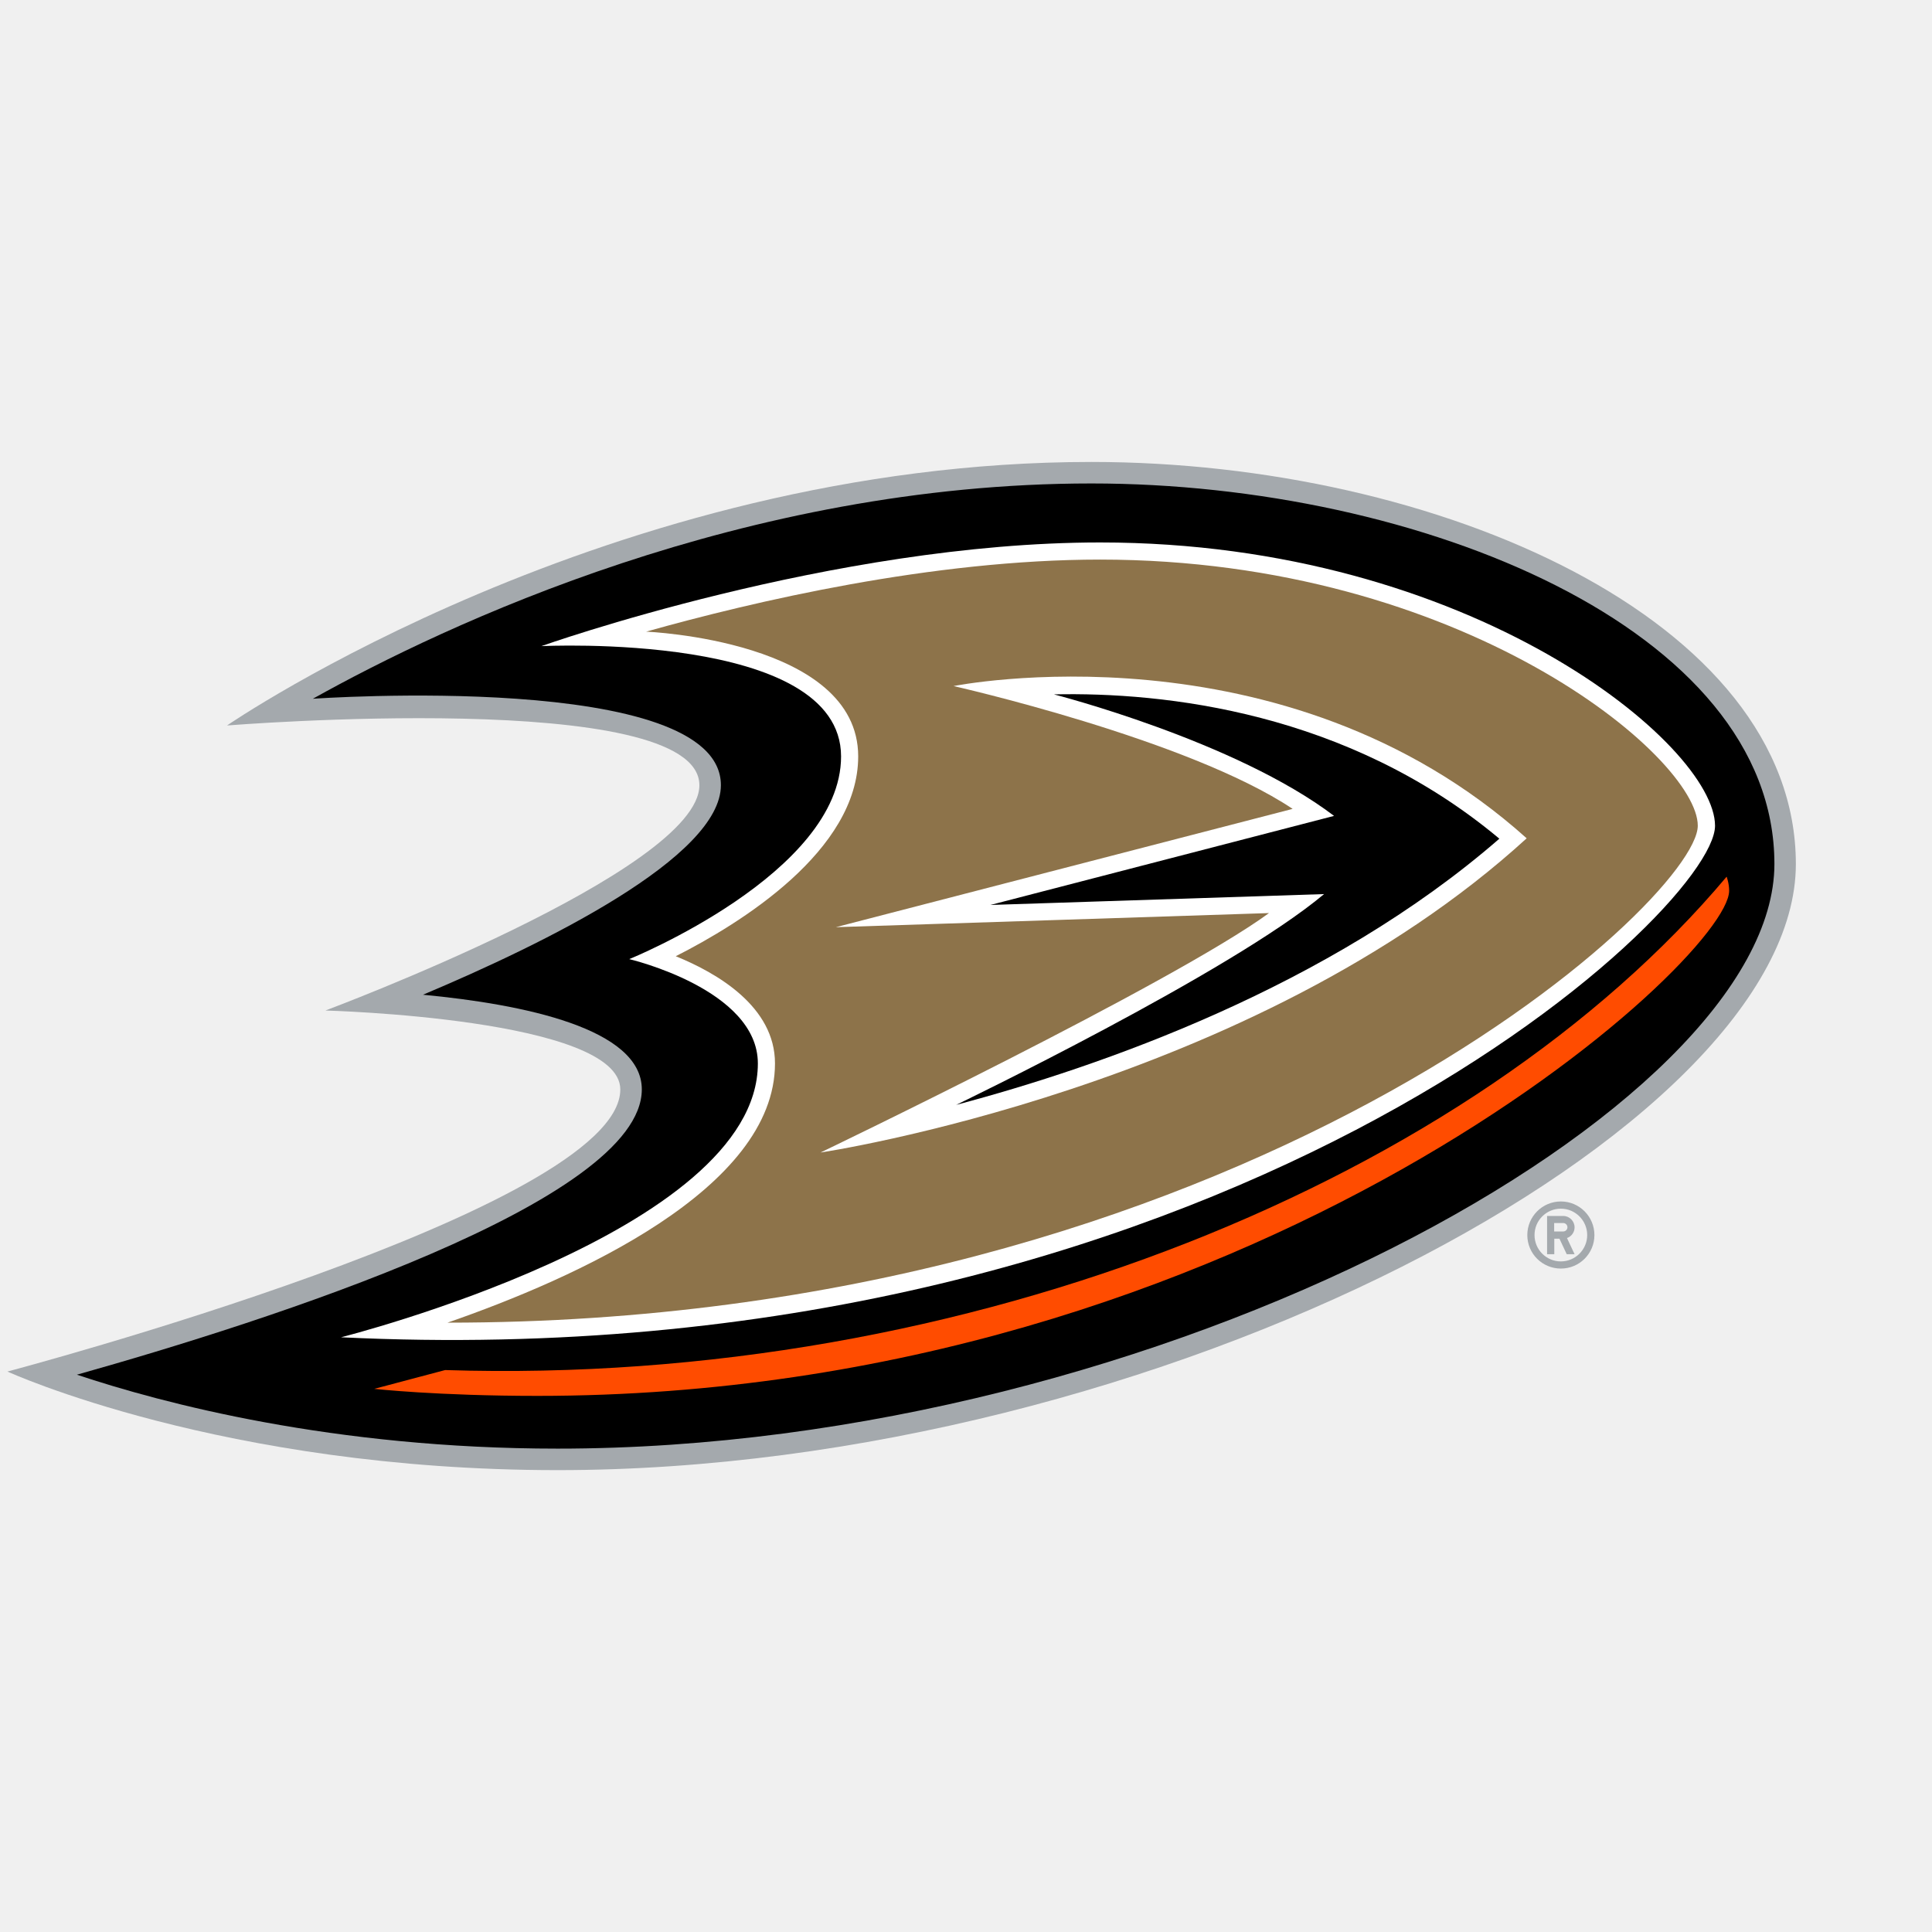
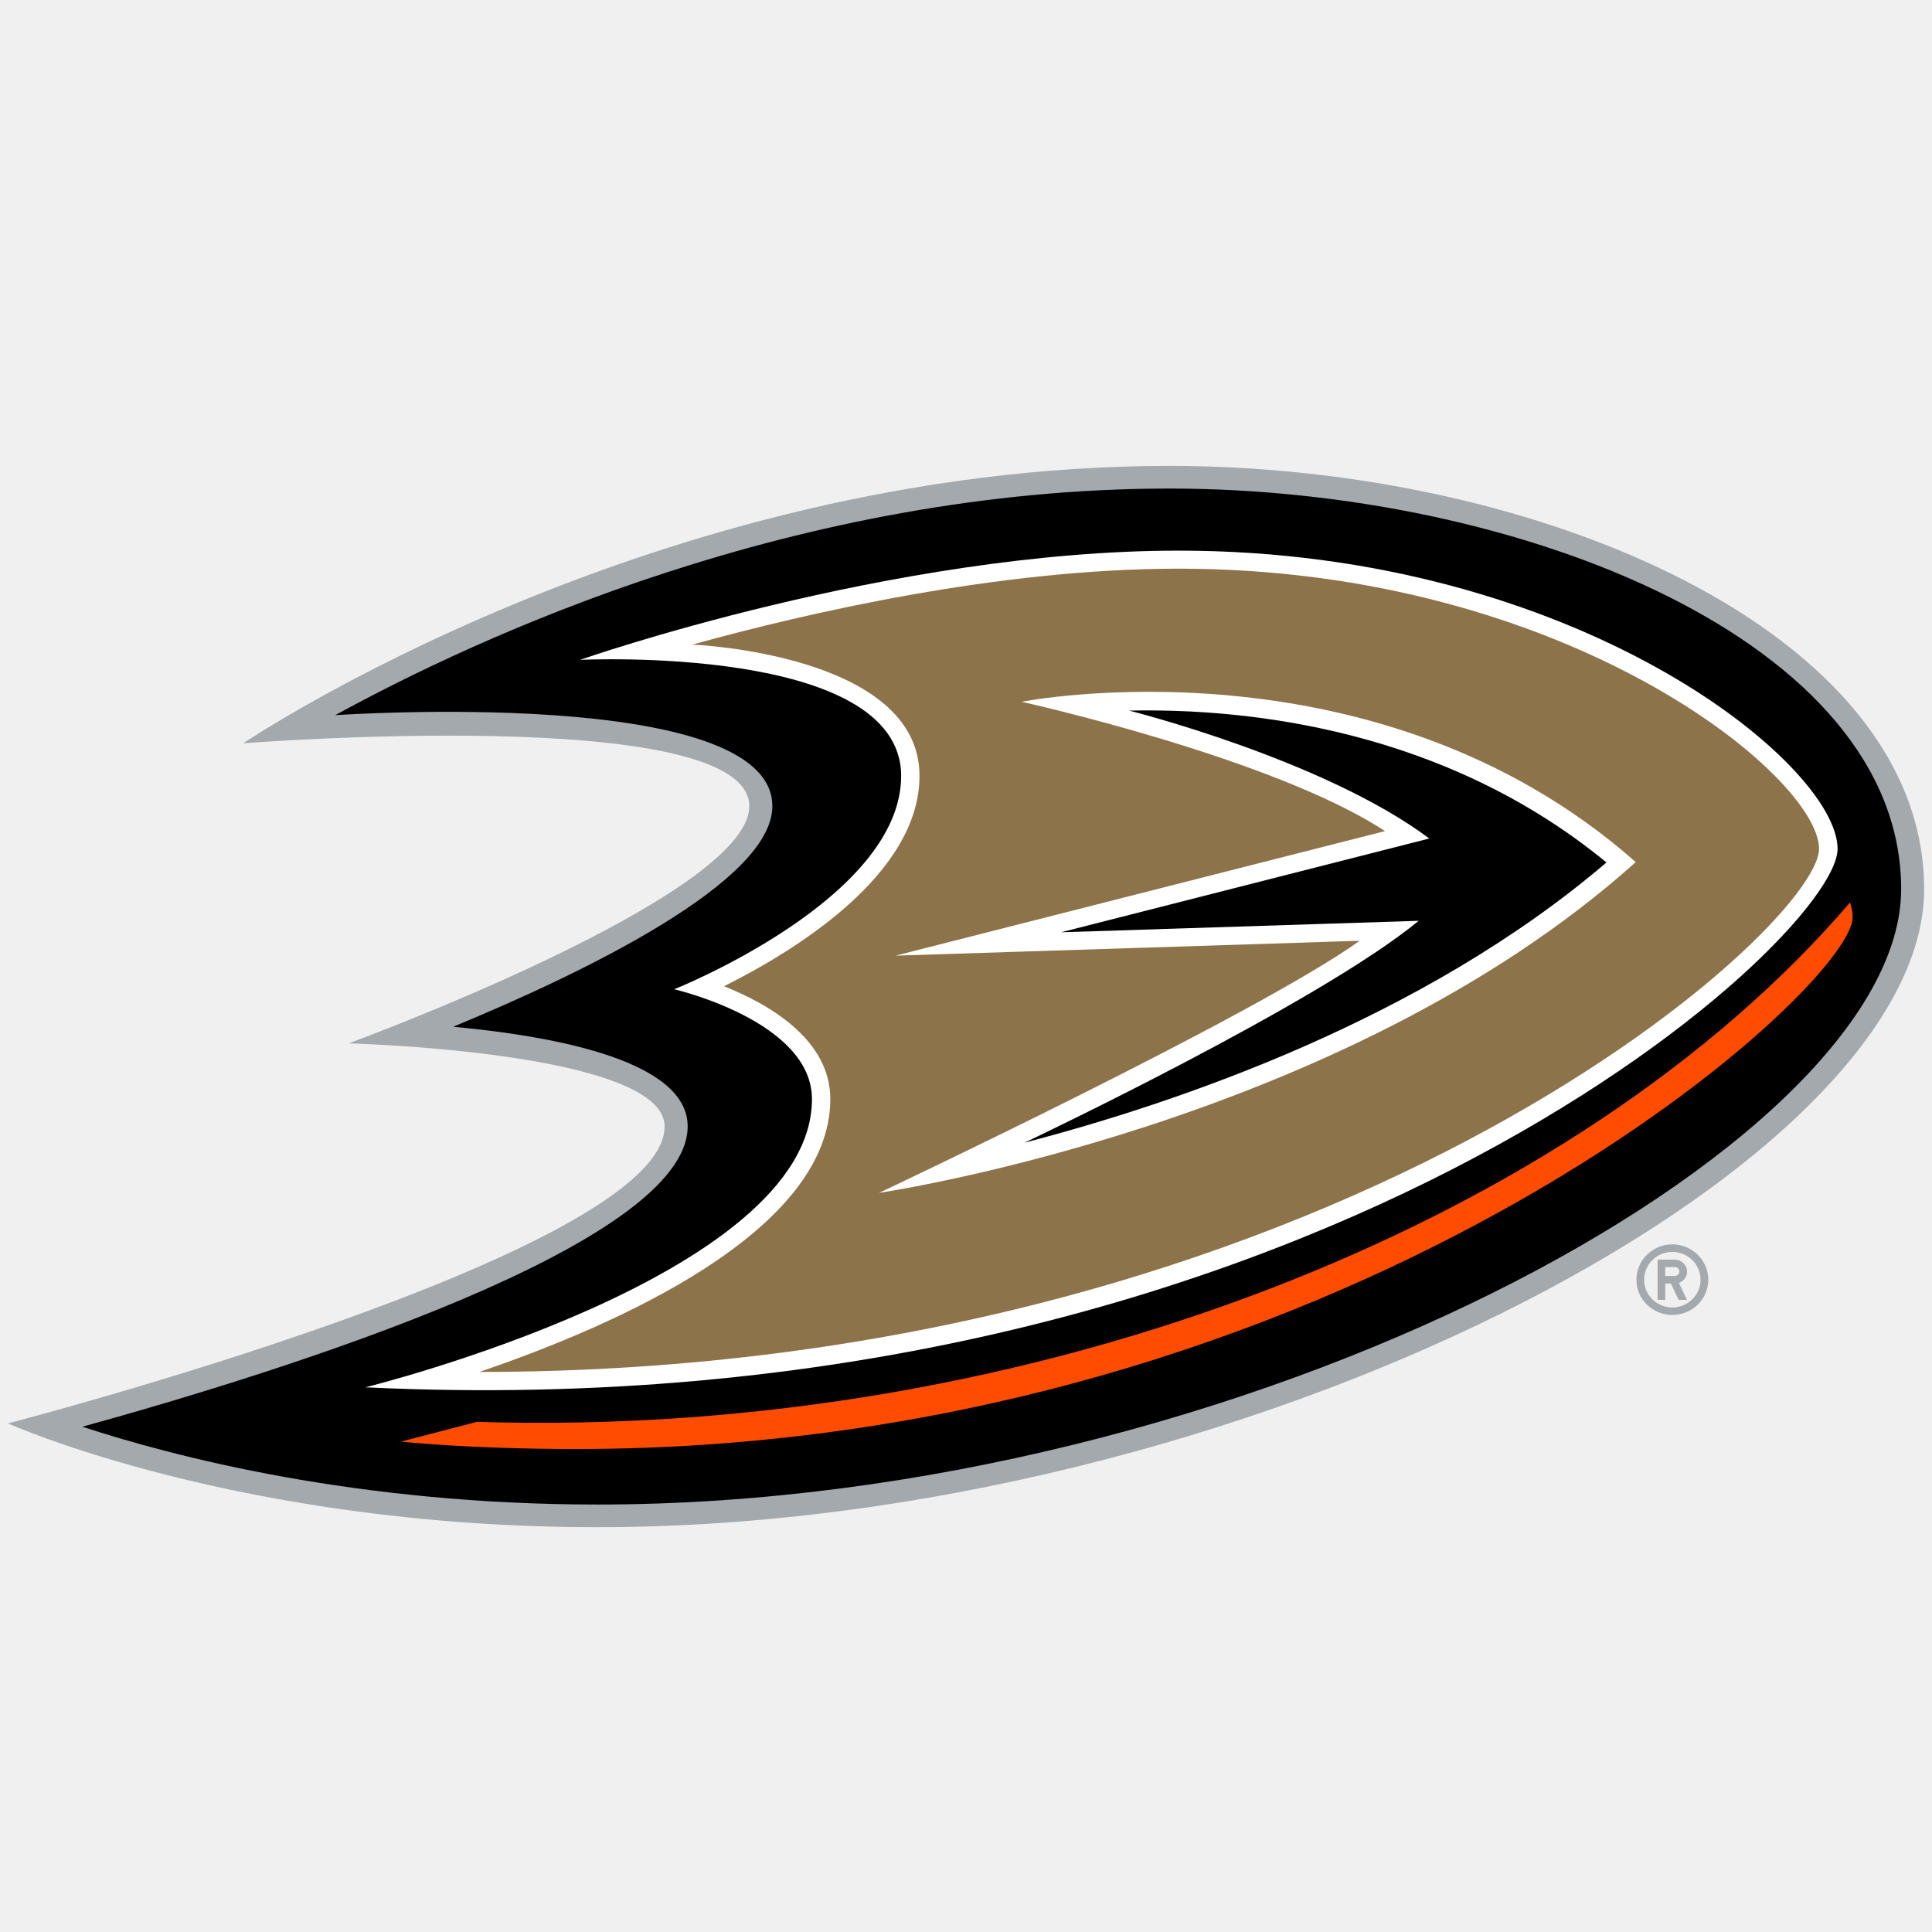
<svg xmlns="http://www.w3.org/2000/svg" width="30px" height="30px" viewBox="0 0 30 30" version="1.1">
  <defs />
  <g id="Page-1" stroke="none" stroke-width="1" fill="none" fill-rule="evenodd">
-     <g id="Artboard-Copy">
-       <g id="ducks" transform="translate(0, 6.5)">
-         <g id="Page-1">
-           <g id="Artboard">
-             <g id="ducks" transform="translate(0, 0.318182)">
-               <g id="Group">
-                 <g id="Shape" fill="#A4A9AD">
-                   <path d="M16.948,0.355 C9.474,0.355 3.525,4.447 3.525,4.447 C3.525,4.447 10.86,3.856 10.86,5.375 C10.86,6.706 5.053,8.873 5.053,8.873 C5.053,8.873 9.632,8.993 9.632,10.099 C9.632,11.966 0.115,14.479 0.115,14.479 C0.115,14.479 3.45,16.01 8.659,16.01 C17.987,16.01 27.886,10.721 27.886,6.599 C27.886,2.802 22.317,0.355 16.948,0.355 L16.948,0.355 L16.948,0.355 Z" />
-                   <path d="M24.45,12.657 L24.332,12.406 C24.402,12.382 24.45,12.316 24.45,12.24 C24.45,12.143 24.37,12.063 24.274,12.063 L24.023,12.063 L24.023,12.657 L24.135,12.657 L24.135,12.416 L24.215,12.416 L24.328,12.657 L24.45,12.657 L24.45,12.657 L24.45,12.657 Z M24.274,12.304 L24.133,12.304 L24.133,12.173 L24.274,12.173 C24.309,12.173 24.339,12.202 24.339,12.239 C24.339,12.275 24.309,12.304 24.274,12.304 L24.274,12.304 L24.274,12.304 Z" />
-                   <path d="M24.758,12.36 C24.758,12.072 24.525,11.838 24.237,11.838 C23.949,11.838 23.716,12.072 23.716,12.36 C23.716,12.648 23.949,12.88 24.237,12.88 C24.525,12.88 24.758,12.648 24.758,12.36 L24.758,12.36 L24.758,12.36 Z M23.828,12.36 C23.828,12.134 24.01,11.95 24.237,11.95 C24.462,11.95 24.646,12.134 24.646,12.36 C24.646,12.585 24.462,12.769 24.237,12.769 C24.01,12.769 23.828,12.585 23.828,12.36 L23.828,12.36 L23.828,12.36 Z" />
+     <g id="ducks">
+       <g transform="translate(0, 6)" id="Page-1">
+         <g>
+           <g id="Artboard-Copy">
+             <g id="ducks" transform="translate(0, 0.526316)">
+               <g id="Page-1">
+                 <g id="Artboard">
+                   <g id="ducks" transform="translate(0, 0.334928)">
+                     <g id="Group">
+                       <g id="Shape" fill="#A4A9AD">
+                         <path d="M18.159,0.373 C10.151,0.373 3.776,4.681 3.776,4.681 C3.776,4.681 11.635,4.059 11.635,5.658 C11.635,7.059 5.414,9.34 5.414,9.34 C5.414,9.34 10.32,9.467 10.32,10.631 C10.32,12.596 0.124,15.241 0.124,15.241 C0.124,15.241 3.696,16.853 9.277,16.853 C19.272,16.853 29.878,11.285 29.878,6.946 C29.878,2.95 23.911,0.373 18.159,0.373 L18.159,0.373 L18.159,0.373 Z" />
+                         <path d="M26.196,13.323 L26.07,13.059 C26.145,13.033 26.196,12.965 26.196,12.884 C26.196,12.782 26.111,12.698 26.007,12.698 L25.739,12.698 L25.739,13.323 L25.858,13.323 L25.858,13.069 L25.945,13.069 L26.066,13.323 L26.196,13.323 L26.196,13.323 L26.196,13.323 Z M26.007,12.952 L25.857,12.952 L25.857,12.814 L26.007,12.814 C26.045,12.814 26.078,12.844 26.078,12.883 C26.078,12.922 26.045,12.952 26.007,12.952 L26.007,12.952 L26.007,12.952 Z" />
+                         <path d="M26.526,13.011 C26.526,12.708 26.276,12.461 25.968,12.461 C25.66,12.461 25.41,12.708 25.41,13.011 C25.41,13.313 25.66,13.557 25.968,13.557 C26.276,13.557 26.526,13.313 26.526,13.011 L26.526,13.011 L26.526,13.011 Z M25.53,13.011 C25.53,12.772 25.725,12.578 25.968,12.578 C26.209,12.578 26.406,12.772 26.406,13.011 C26.406,13.247 26.209,13.441 25.968,13.441 C25.725,13.441 25.53,13.247 25.53,13.011 L25.53,13.011 L25.53,13.011 Z" />
+                       </g>
+                       <path d="M18.159,0.725 C12.376,0.725 7.413,3.033 5.205,4.244 C5.205,4.244 11.993,3.775 11.993,5.657 C11.993,6.83 9.075,8.239 7.037,9.082 C8.712,9.238 10.678,9.634 10.678,10.629 C10.678,12.462 4.429,14.423 1.279,15.293 C2.701,15.759 5.543,16.501 9.277,16.501 C19.32,16.501 29.521,10.941 29.521,6.944 C29.52,3.102 23.622,0.725 18.159,0.725 L18.159,0.725 L18.159,0.725 Z" id="Shape" fill="#000000" />
+                       <path d="M7.406,15.217 L6.226,15.524 C6.226,15.524 7.281,15.639 8.941,15.639 C20.856,15.639 28.767,8.516 28.767,7.382 C28.767,7.257 28.726,7.153 28.726,7.153 C24.504,12.088 16.118,15.491 7.406,15.217 L7.406,15.217 L7.406,15.217 Z" id="Shape" fill="#FF4C00" />
+                       <path d="M18.302,1.689 C13.853,1.689 9.007,3.385 9.007,3.385 C9.007,3.385 13.993,3.139 13.993,5.188 C13.993,7.098 10.469,8.5 10.469,8.5 C10.469,8.5 12.608,8.993 12.608,10.206 C12.608,12.967 5.674,14.681 5.674,14.681 C20.223,15.375 28.534,7.733 28.534,6.32 C28.534,5.005 24.485,1.689 18.302,1.689 L18.302,1.689 L18.302,1.689 Z" id="Shape" fill="#FFFFFF" />
+                       <path d="M18.302,1.969 C15.513,1.969 12.54,2.653 10.75,3.148 C10.75,3.148 14.278,3.289 14.278,5.186 C14.278,6.731 12.31,7.921 11.242,8.453 C11.939,8.73 12.893,9.28 12.893,10.204 C12.893,12.26 9.562,13.72 7.445,14.442 C20.637,14.442 28.246,7.552 28.246,6.319 C28.246,5.2 24.34,1.969 18.302,1.969 L18.302,1.969 L18.302,1.969 Z" id="Shape" fill="#8D734A" />
+                       <path d="M15.865,4.036 C15.865,4.036 19.763,4.9 21.506,6.044 L13.906,7.978 L21.113,7.747 C19.506,8.901 13.651,11.661 13.651,11.661 C13.651,11.661 20.849,10.609 25.4,6.525 C21.35,2.951 15.865,4.036 15.865,4.036 L15.865,4.036 L15.865,4.036 Z" id="Shape" fill="#FFFFFF" />
+                       <path d="M17.533,4.173 C17.533,4.173 20.549,4.929 22.194,6.159 L16.477,7.615 L22.029,7.437 C20.477,8.719 15.909,10.882 15.909,10.882 C18.312,10.256 22.108,8.956 24.945,6.531 C22.418,4.454 19.363,4.134 17.533,4.173 L17.533,4.173 L17.533,4.173 Z" id="Shape" fill="#000000" />
+                     </g>
+                   </g>
                </g>
-                 <path d="M16.948,0.689 C11.551,0.689 6.919,2.881 4.858,4.032 C4.858,4.032 11.194,3.586 11.194,5.374 C11.194,6.488 8.47,7.827 6.568,8.628 C8.131,8.776 9.966,9.153 9.966,10.098 C9.966,11.839 4.134,13.702 1.194,14.528 C2.521,14.971 5.173,15.676 8.659,15.676 C18.032,15.676 27.553,10.394 27.553,6.597 C27.552,2.947 22.047,0.689 16.948,0.689 L16.948,0.689 L16.948,0.689 Z" id="Shape" fill="#000000" />
-                 <path d="M6.912,14.456 L5.811,14.748 C5.811,14.748 6.796,14.857 8.345,14.857 C19.465,14.857 26.85,8.09 26.85,7.013 C26.85,6.895 26.811,6.795 26.811,6.795 C22.87,11.483 15.043,14.716 6.912,14.456 L6.912,14.456 L6.912,14.456 Z" id="Shape" fill="#FF4C00" />
-                 <path d="M17.082,1.605 C12.93,1.605 8.406,3.215 8.406,3.215 C8.406,3.215 13.06,2.982 13.06,4.928 C13.06,6.743 9.771,8.075 9.771,8.075 C9.771,8.075 11.768,8.543 11.768,9.695 C11.768,12.319 5.296,13.947 5.296,13.947 C18.875,14.606 26.631,7.346 26.631,6.004 C26.631,4.755 22.853,1.605 17.082,1.605 L17.082,1.605 L17.082,1.605 Z" id="Shape" fill="#FFFFFF" />
-                 <path d="M17.082,1.871 C14.479,1.871 11.704,2.52 10.033,2.99 C10.033,2.99 13.326,3.124 13.326,4.927 C13.326,6.394 11.49,7.525 10.493,8.03 C11.143,8.294 12.034,8.816 12.034,9.694 C12.034,11.647 8.925,13.034 6.949,13.72 C19.261,13.72 26.363,7.174 26.363,6.003 C26.363,4.94 22.718,1.871 17.082,1.871 L17.082,1.871 L17.082,1.871 Z" id="Shape" fill="#8D734A" />
-                 <path d="M14.807,3.835 C14.807,3.835 18.445,4.655 20.072,5.742 L12.979,7.579 L19.705,7.36 C18.205,8.456 12.741,11.078 12.741,11.078 C12.741,11.078 19.459,10.079 23.706,6.199 C19.926,2.804 14.807,3.835 14.807,3.835 L14.807,3.835 L14.807,3.835 Z" id="Shape" fill="#FFFFFF" />
-                 <path d="M16.365,3.964 C16.365,3.964 19.179,4.683 20.715,5.851 L15.379,7.234 L20.56,7.065 C19.112,8.283 14.848,10.338 14.848,10.338 C17.091,9.743 20.634,8.508 23.282,6.205 C20.923,4.231 18.072,3.927 16.365,3.964 L16.365,3.964 L16.365,3.964 Z" id="Shape" fill="#000000" />
              </g>
            </g>
          </g>
        </g>
      </g>
    </g>
  </g>
</svg>
